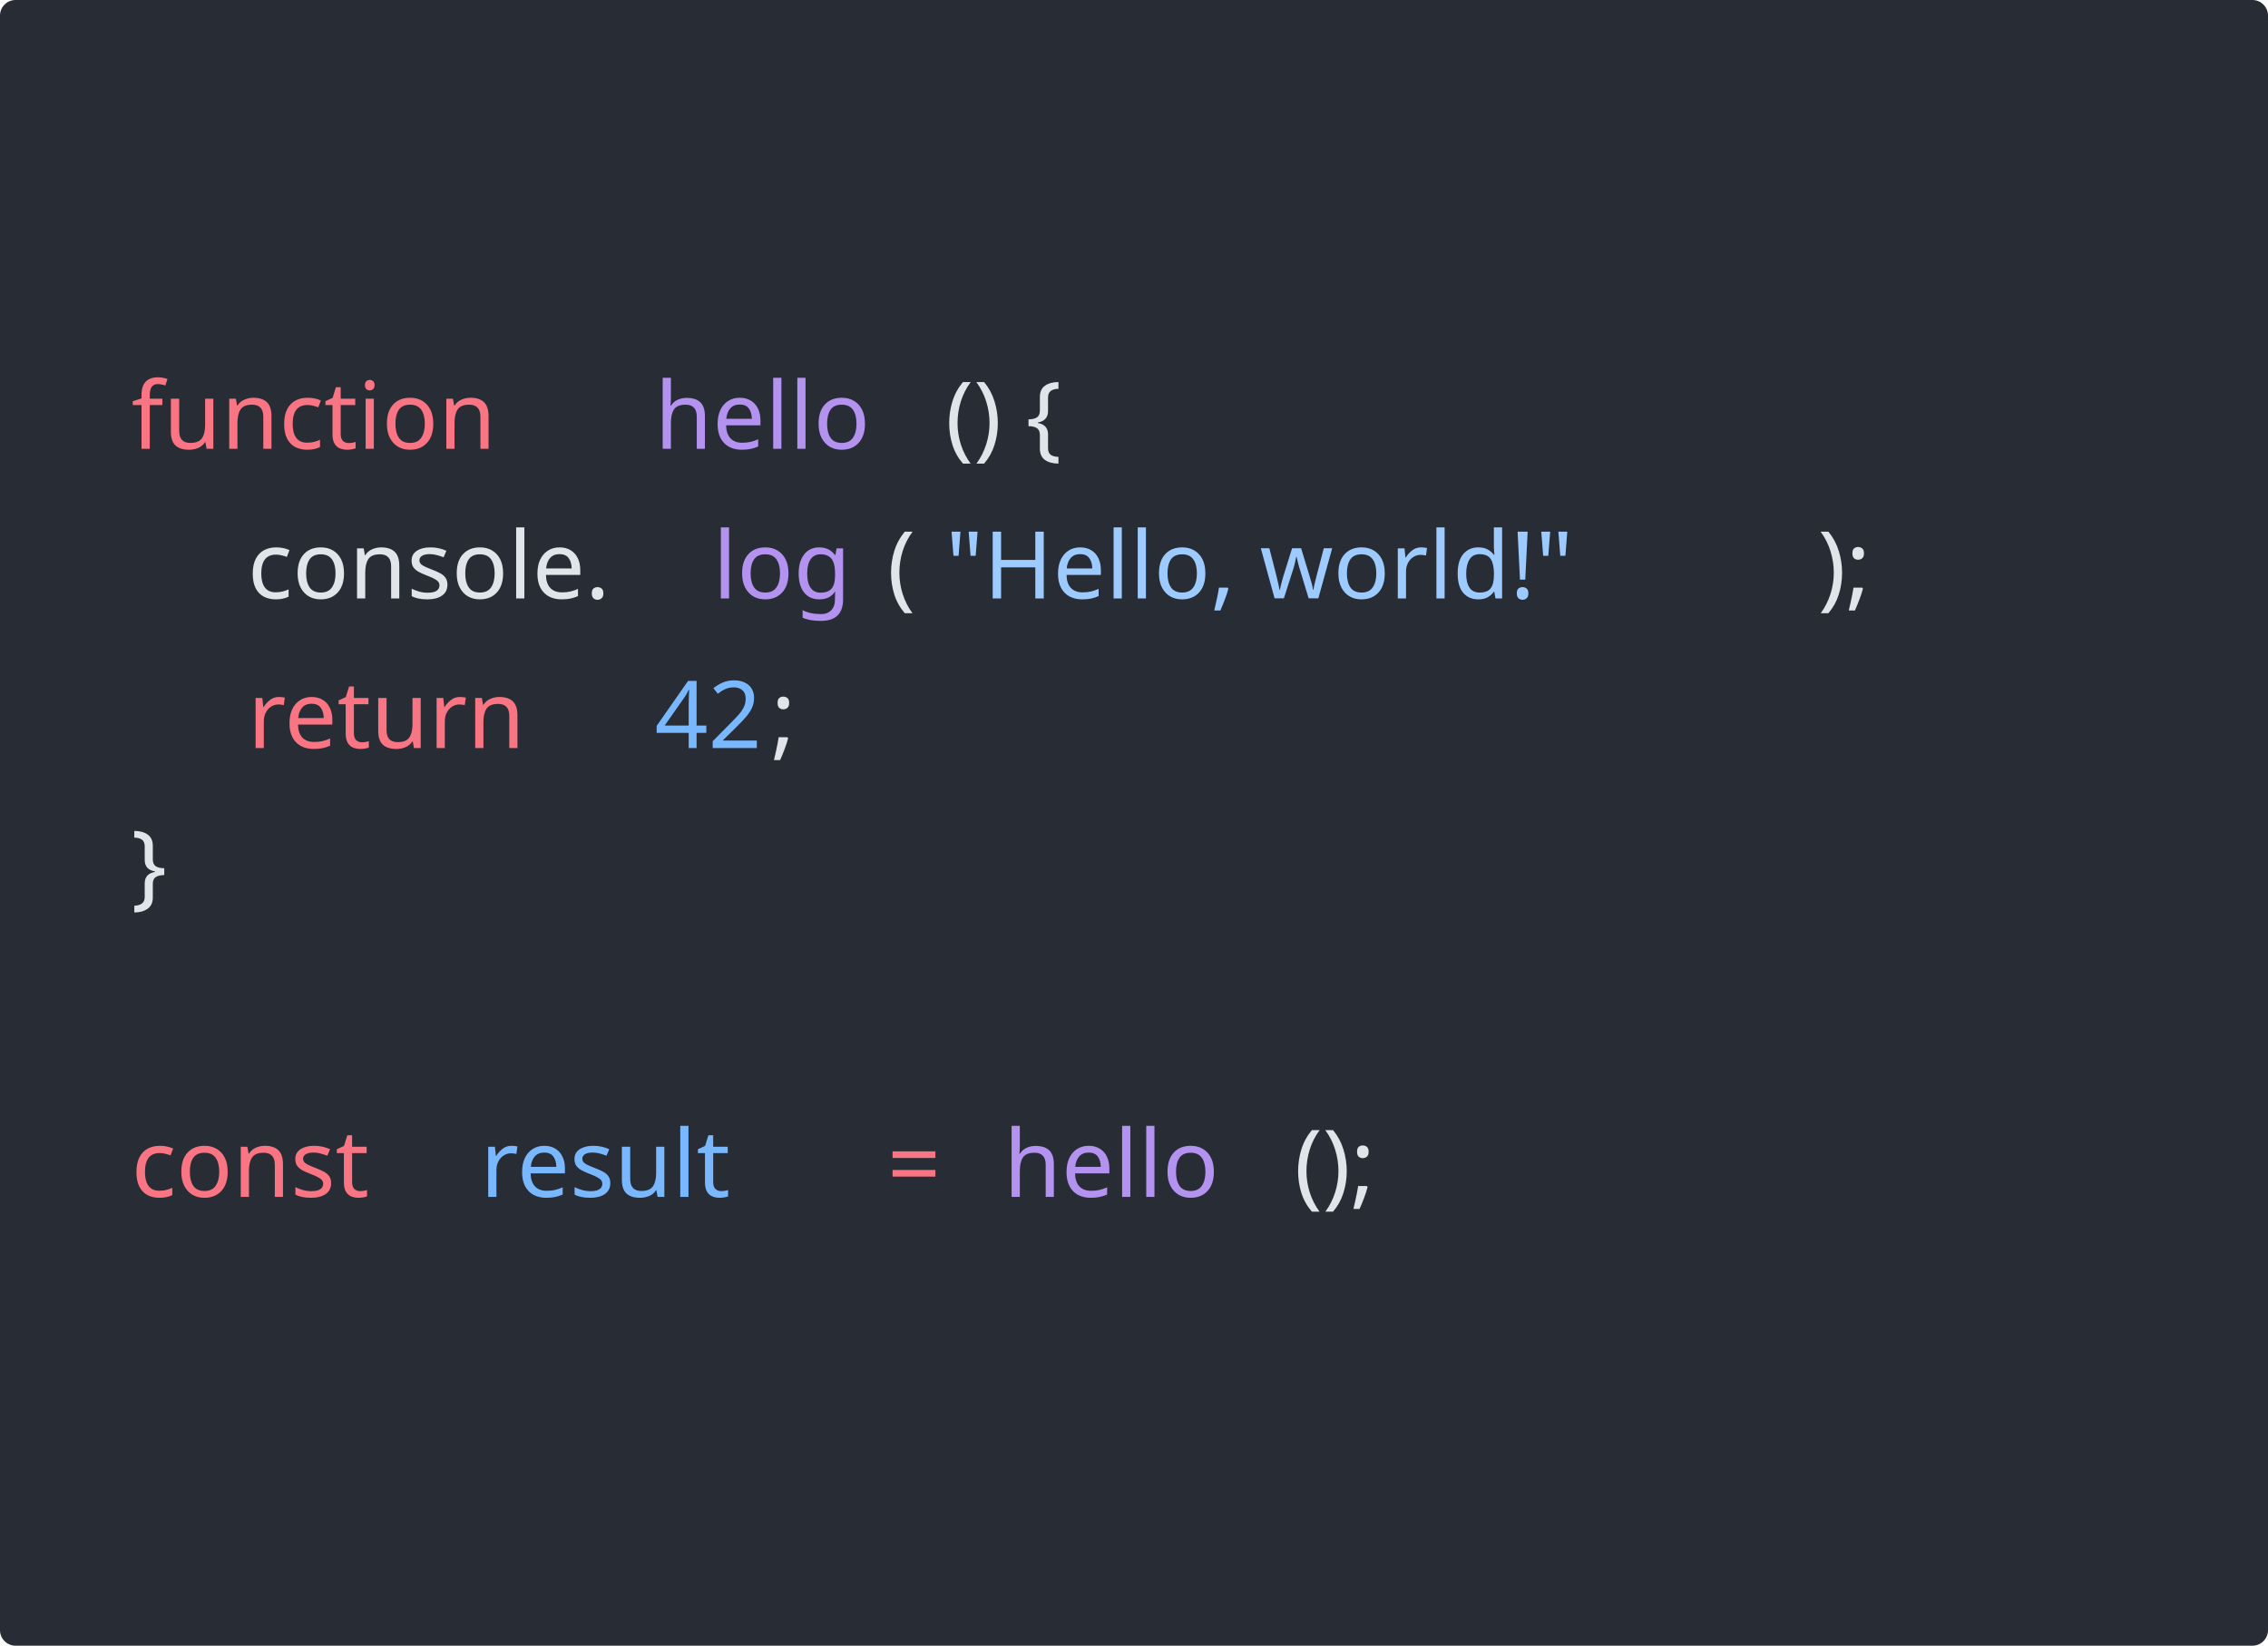
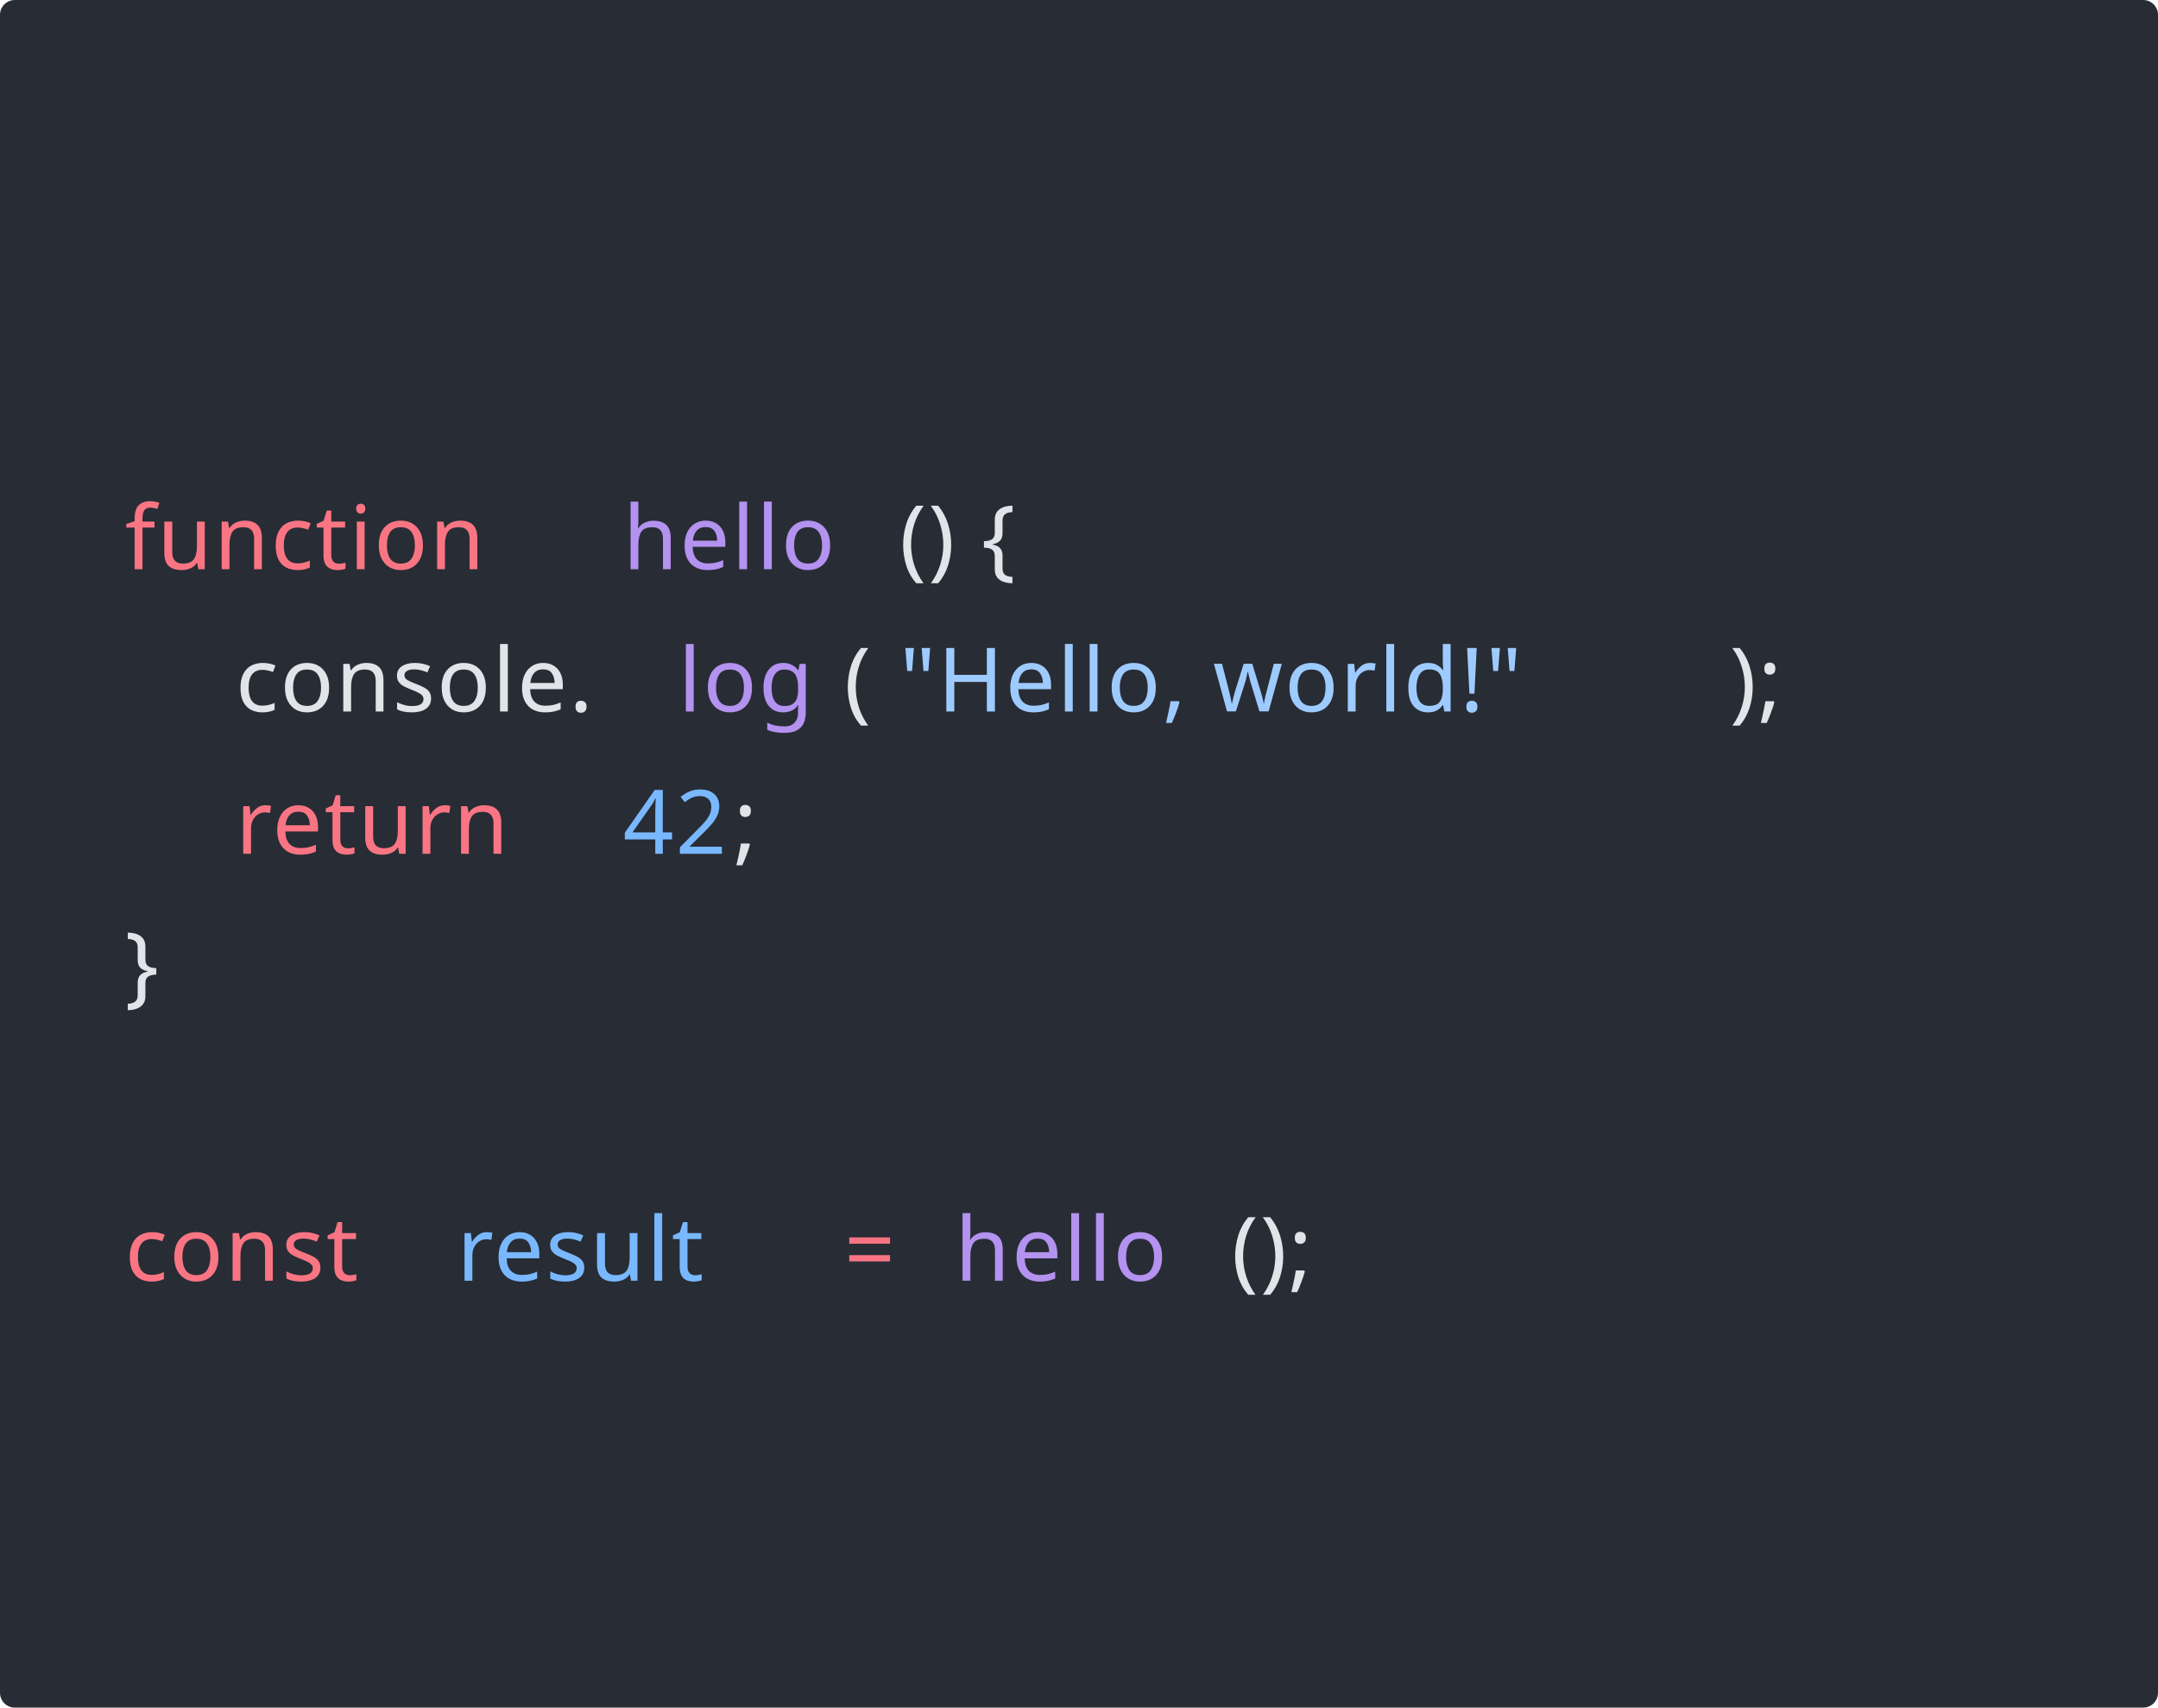
- <svg xmlns="http://www.w3.org/2000/svg" viewBox="0 0 582.24 422.4" width="582.24" height="422.4">
-   <rect id="bg" fill="#282c34" width="582.24" height="422.4" rx="4" />
+ <svg xmlns="http://www.w3.org/2000/svg" viewBox="0 0 582.24 460.8" width="582.24" height="460.8">
+   <rect id="bg" fill="#282c34" width="582.24" height="460.8" rx="4" />
  <g id="tokens" transform="translate(33.71484, 76.8)">
-     <text font-family="Menlo" font-size="24" y="38.4" transform="translate(0, 0)" fill="#F97583">function</text>
-     <text font-family="Menlo" font-size="24" y="38.4" transform="translate(119.4338, 0)" fill="#E1E4E8"> </text>
-     <text font-family="Menlo" font-size="24" y="38.4" transform="translate(134.363, 0)" fill="#B392F0">hello</text>
-     <text font-family="Menlo" font-size="24" y="38.4" transform="translate(209.0091, 0)" fill="#E1E4E8">() {</text>
-     <text font-family="Menlo" font-size="24" y="76.8" transform="translate(0, 0)" fill="#E1E4E8">  </text>
-     <text font-family="Menlo" font-size="24" y="76.8" transform="translate(29.85844, 0)" fill="#E1E4E8">console.</text>
-     <text font-family="Menlo" font-size="24" y="76.8" transform="translate(149.2922, 0)" fill="#B392F0">log</text>
-     <text font-family="Menlo" font-size="24" y="76.8" transform="translate(194.0798, 0)" fill="#E1E4E8">(</text>
-     <text font-family="Menlo" font-size="24" y="76.8" transform="translate(209.0091, 0)" fill="#9ECBFF">"Hello, world!"</text>
-     <text font-family="Menlo" font-size="24" y="76.8" transform="translate(432.9473, 0)" fill="#E1E4E8">);</text>
-     <text font-family="Menlo" font-size="24" y="115.2" transform="translate(0, 0)" fill="#E1E4E8">  </text>
-     <text font-family="Menlo" font-size="24" y="115.2" transform="translate(29.85844, 0)" fill="#F97583">return</text>
-     <text font-family="Menlo" font-size="24" y="115.2" transform="translate(119.4338, 0)" fill="#E1E4E8"> </text>
-     <text font-family="Menlo" font-size="24" y="115.2" transform="translate(134.363, 0)" fill="#79B8FF">42</text>
-     <text font-family="Menlo" font-size="24" y="115.2" transform="translate(164.2214, 0)" fill="#E1E4E8">;</text>
-     <text font-family="Menlo" font-size="24" y="153.6" transform="translate(0, 0)" fill="#E1E4E8">}</text>
-     <text font-family="Menlo" font-size="24" y="230.4" transform="translate(0, 0)" fill="#F97583">const</text>
-     <text font-family="Menlo" font-size="24" y="230.4" transform="translate(74.64609, 0)" fill="#E1E4E8"> </text>
-     <text font-family="Menlo" font-size="24" y="230.4" transform="translate(89.57531, 0)" fill="#79B8FF">result</text>
-     <text font-family="Menlo" font-size="24" y="230.4" transform="translate(179.1506, 0)" fill="#E1E4E8"> </text>
-     <text font-family="Menlo" font-size="24" y="230.4" transform="translate(194.0798, 0)" fill="#F97583">=</text>
-     <text font-family="Menlo" font-size="24" y="230.4" transform="translate(209.0091, 0)" fill="#E1E4E8"> </text>
-     <text font-family="Menlo" font-size="24" y="230.4" transform="translate(223.9383, 0)" fill="#B392F0">hello</text>
-     <text font-family="Menlo" font-size="24" y="230.4" transform="translate(298.5844, 0)" fill="#E1E4E8">();</text>
+     <text font-family="Menlo" font-size="24" y="76.8" letter-spacing="0.48px">
+       <tspan x="0" fill="#F97583">function</tspan>
+       <tspan x="119.434" fill="#E1E4E8"> </tspan>
+       <tspan x="134.363" fill="#B392F0">hello</tspan>
+       <tspan x="209.009" fill="#E1E4E8">() {</tspan>
+     </text>
+     <text font-family="Menlo" font-size="24" y="115.2" letter-spacing="0.48px">
+       <tspan x="0" fill="#E1E4E8">  </tspan>
+       <tspan x="29.858" fill="#E1E4E8">console.</tspan>
+       <tspan x="149.292" fill="#B392F0">log</tspan>
+       <tspan x="194.08" fill="#E1E4E8">(</tspan>
+       <tspan x="209.009" fill="#9ECBFF">"Hello, world!"</tspan>
+       <tspan x="432.947" fill="#E1E4E8">);</tspan>
+     </text>
+     <text font-family="Menlo" font-size="24" y="153.6" letter-spacing="0.48px">
+       <tspan x="0" fill="#E1E4E8">  </tspan>
+       <tspan x="29.858" fill="#F97583">return</tspan>
+       <tspan x="119.434" fill="#E1E4E8"> </tspan>
+       <tspan x="134.363" fill="#79B8FF">42</tspan>
+       <tspan x="164.221" fill="#E1E4E8">;</tspan>
+     </text>
+     <text font-family="Menlo" font-size="24" y="192" letter-spacing="0.48px">
+       <tspan x="0" fill="#E1E4E8">}</tspan>
+     </text>
+     <text font-family="Menlo" font-size="24" y="268.8" letter-spacing="0.48px">
+       <tspan x="0" fill="#F97583">const</tspan>
+       <tspan x="74.646" fill="#E1E4E8"> </tspan>
+       <tspan x="89.575" fill="#79B8FF">result</tspan>
+       <tspan x="179.151" fill="#E1E4E8"> </tspan>
+       <tspan x="194.08" fill="#F97583">=</tspan>
+       <tspan x="209.009" fill="#E1E4E8"> </tspan>
+       <tspan x="223.938" fill="#B392F0">hello</tspan>
+       <tspan x="298.584" fill="#E1E4E8">();</tspan>
+     </text>
  </g>
</svg>
